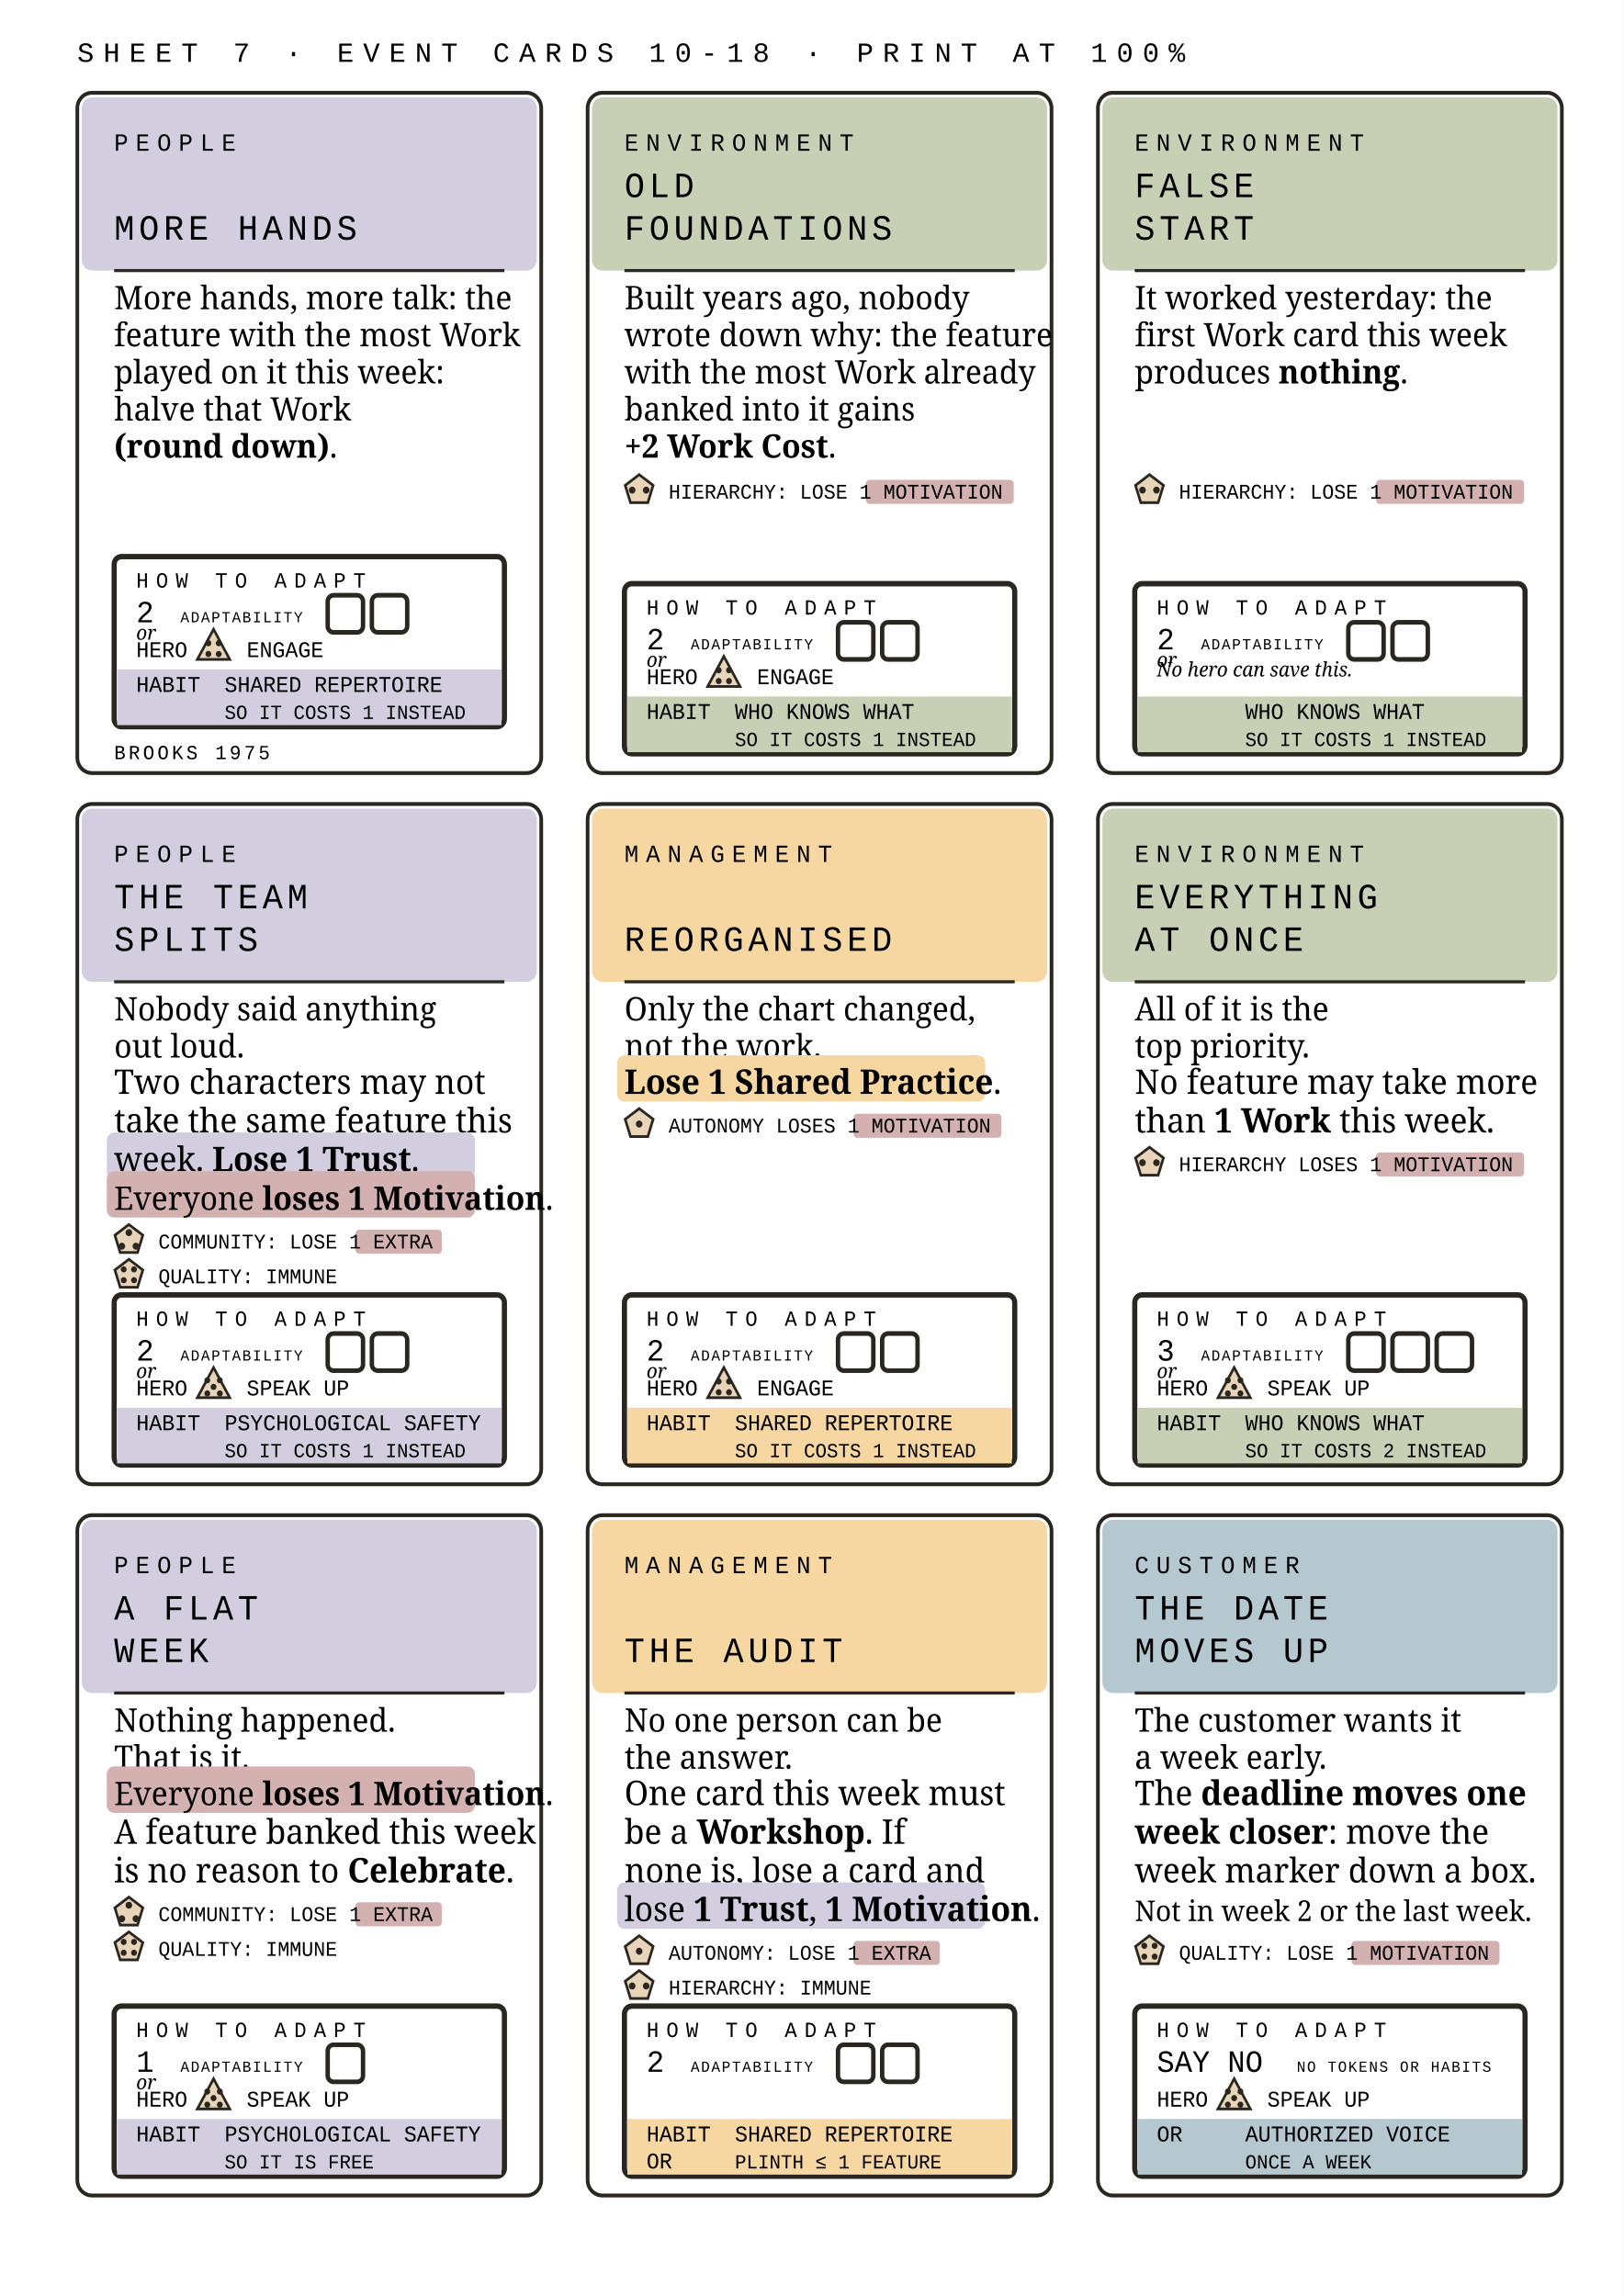
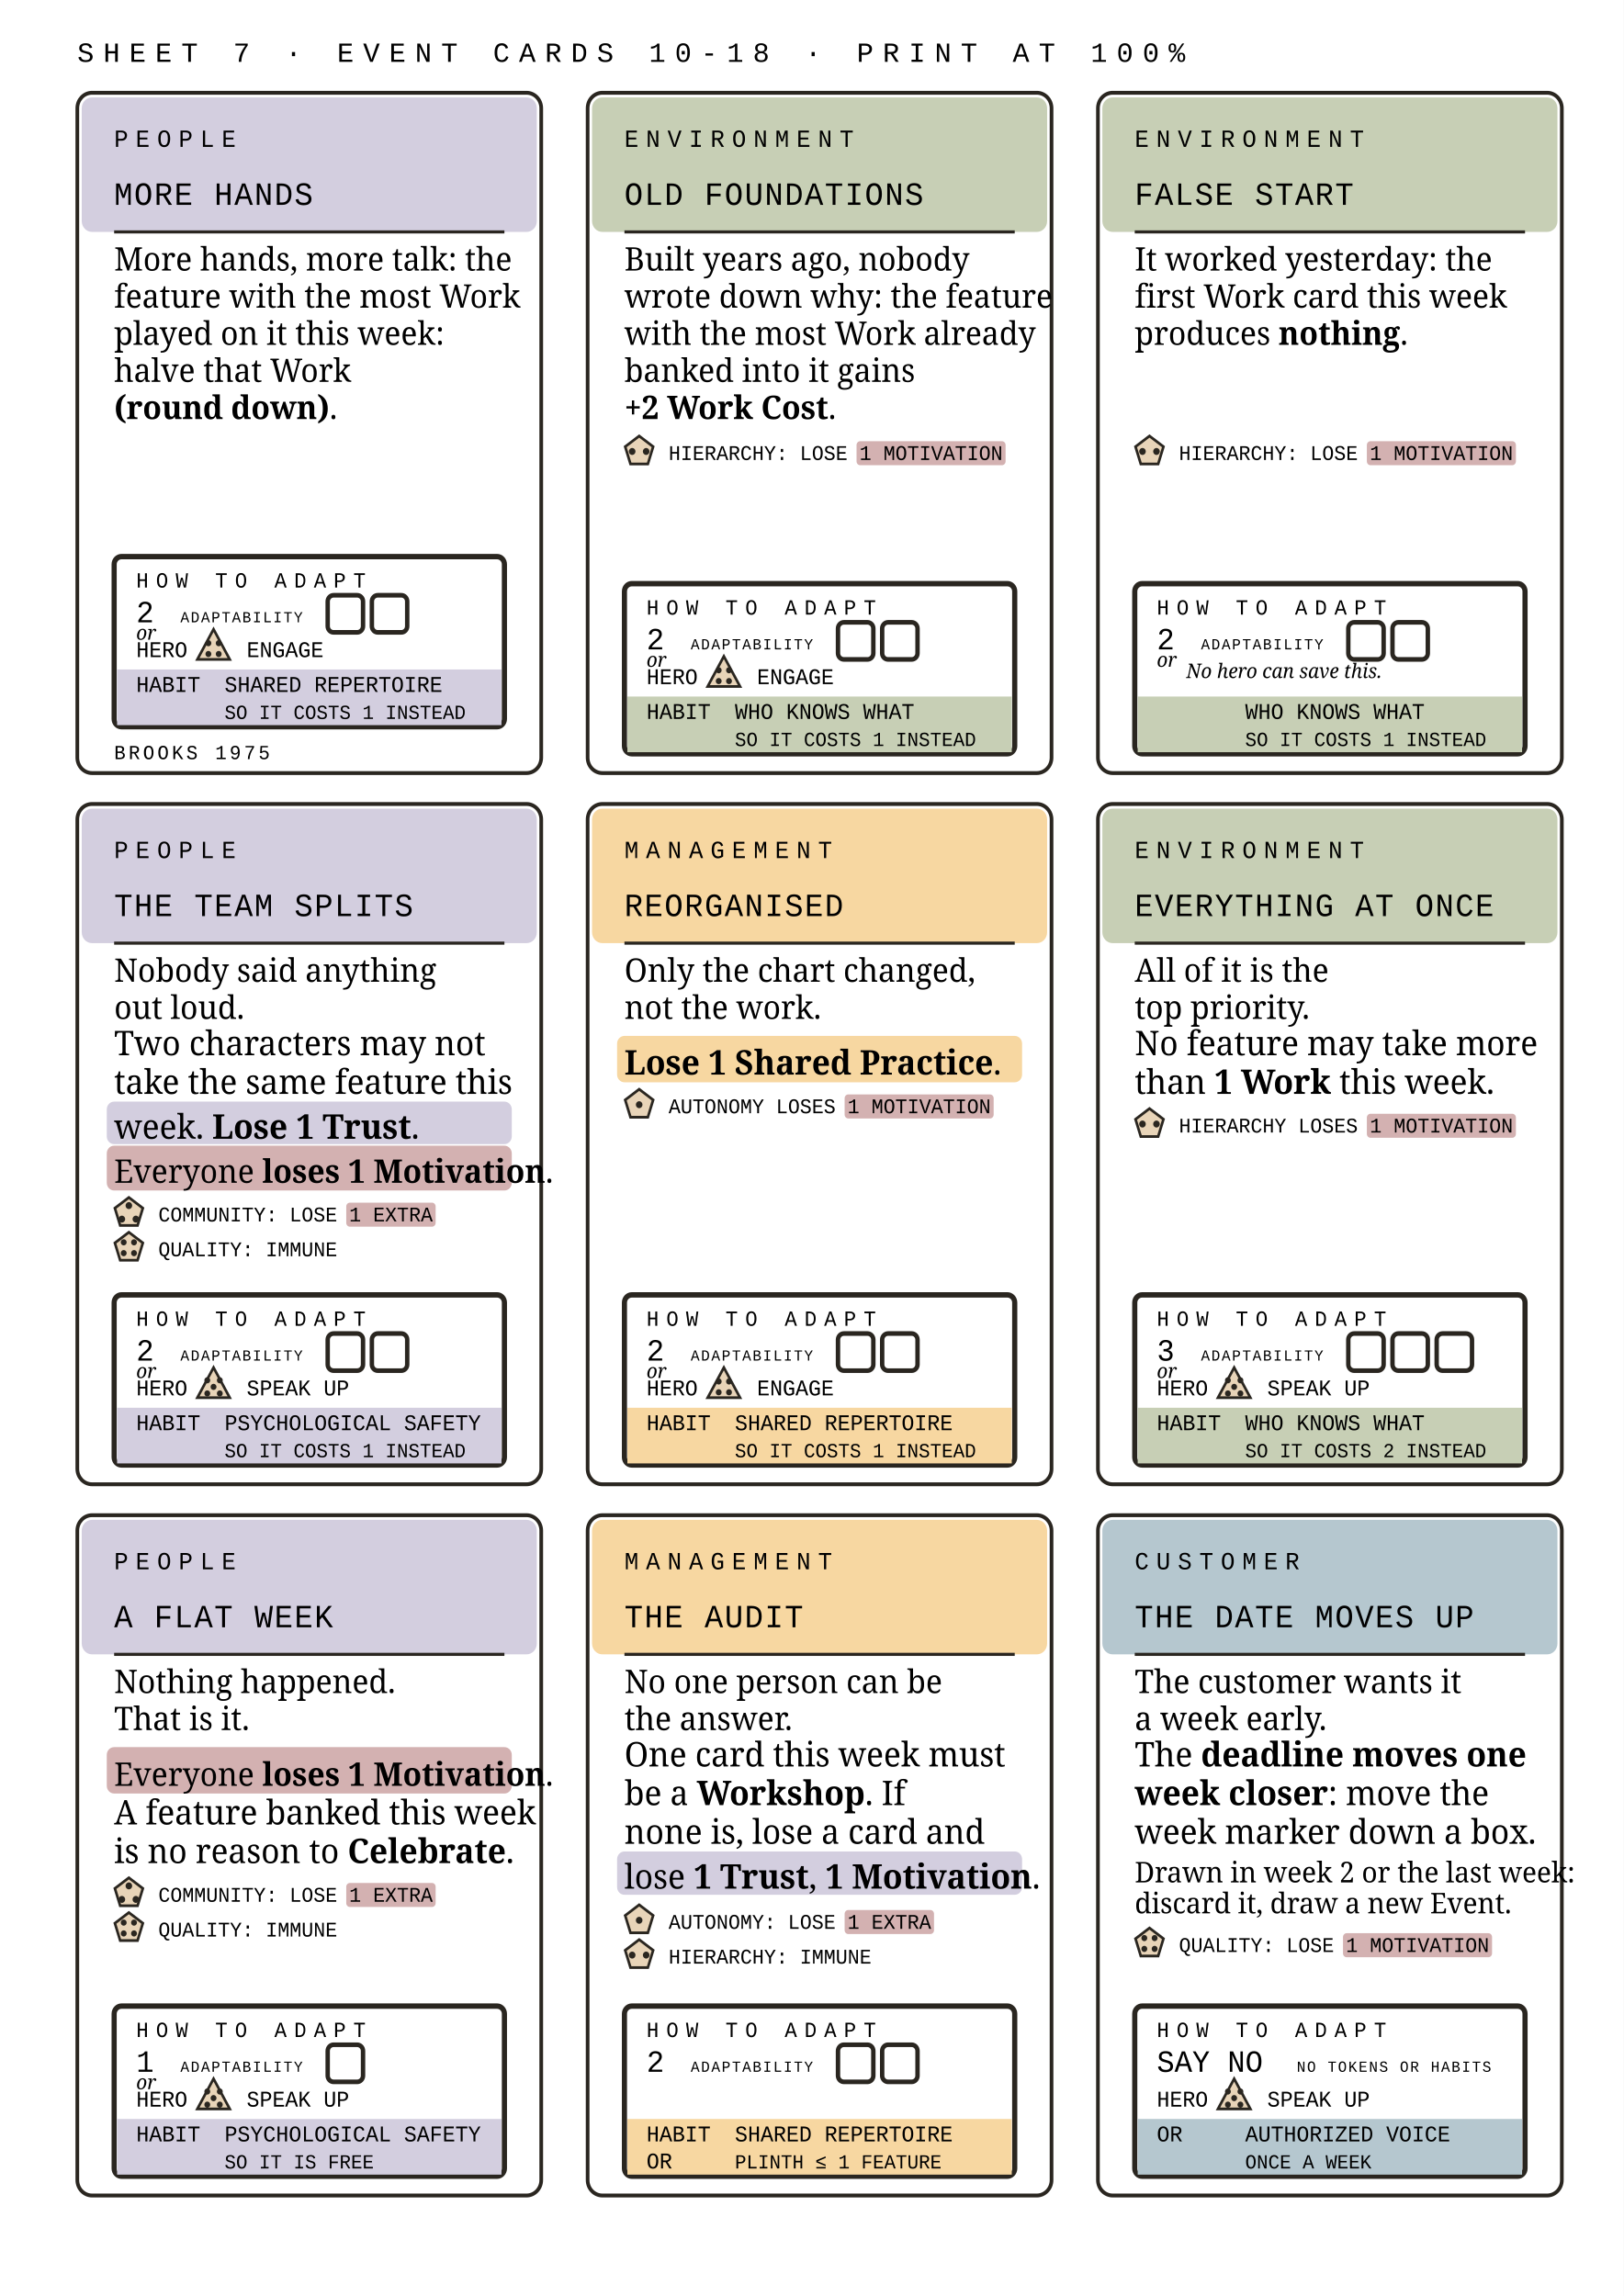
<svg xmlns="http://www.w3.org/2000/svg" width="210mm" height="297mm" viewBox="0 0 210 297">
  <style>
  .s { font-family:"EB Garamond",Garamond,Georgia,serif; fill:#000000; }
  .m { font-family:"IBM Plex Mono","Courier New",monospace; fill:#000000; }
  .c { fill:none; stroke:#2A2620; stroke-width:.5; }
  .h { stroke:#2A2620; stroke-width:.4; fill:none; }
  .w { fill:none; stroke:#2A2620; stroke-width:.7; }
  .q { fill:#000000; }
  .lb { font-family:"IBM Plex Mono","Courier New",monospace; font-size:2.9px; fill:#000000; }
  .vl { font-family:"IBM Plex Mono","Courier New",monospace; font-size:2.9px; fill:#000000; }
  .ic { fill:#E8D4B8; stroke:#2A2620; stroke-width:.35; }
  .pip { fill:#2A2620; stroke:none; }
  .trust { fill:#000000; }
  .capab { fill:#000000; }
  .shpra { fill:#000000; }
  .adapt { fill:#000000; }
  /* header tint = the Ledger row that answers this category */
  .cat-ppl  { fill:#D3CEDF; }
  .cat-env  { fill:#C7CFB5; }
  .cat-mgmt { fill:#F7D7A1; }
  .cat-cust { fill:#B5C7CF; }
</style>
  <defs>
    <g id="i-base">
      <rect x="-2.1" y="-2.1" width="4.2" height="4.2" rx=".3" class="ic" />
    </g>
    <g id="i-head">
      <polygon points="0,-2.5 2.2,1.4 -2.2,1.4" class="ic" />
    </g>
    <g id="i-item">
      <polygon points="0,-2.6 2.6,0 0,2.6 -2.6,0" class="ic" />
    </g>
    <g id="i-torso">
      <polygon points="0,-2 1.9,-.62 1.18,1.62 -1.18,1.62 -1.9,-.62" class="ic" />
    </g>
    <g id="q1">
      <circle cx="0" cy="0" r=".45" class="pip" />
    </g>
    <g id="q2">
      <circle cx="-.95" cy="0" r=".45" class="pip" />
      <circle cx=".95" cy="0" r=".45" class="pip" />
    </g>
    <g id="q3">
      <circle cx="0" cy="-.95" r=".45" class="pip" />
      <circle cx="-.95" cy=".8" r=".45" class="pip" />
      <circle cx=".95" cy=".8" r=".45" class="pip" />
    </g>
    <g id="q4">
      <circle cx="-.7" cy="-.7" r=".4" class="pip" />
      <circle cx=".7" cy="-.7" r=".4" class="pip" />
      <circle cx="-.7" cy=".7" r=".4" class="pip" />
      <circle cx=".7" cy=".7" r=".4" class="pip" />
    </g>
    <g id="q5">
      <circle cx="-.85" cy="-.85" r=".4" class="pip" />
      <circle cx=".85" cy="-.85" r=".4" class="pip" />
      <circle cx="0" cy="0" r=".4" class="pip" />
      <circle cx="-.85" cy=".85" r=".4" class="pip" />
      <circle cx=".85" cy=".85" r=".4" class="pip" />
    </g>
    <g id="reinforcements" transform="scale(.952381,1)">
-       <rect x=".6" y=".6" width="61.8" height="22.4" rx="1.4" class="cat-ppl" />
-       <rect width="63" height="88" rx="2" class="c" />
-       <text x="5" y="7.5" class="m q" font-size="3.2" letter-spacing="1">PEOPLE</text>
-       <text x="5" y="19" class="m" font-size="4.6" letter-spacing=".6">MORE HANDS</text>
-       <line x1="5" y1="23" x2="58" y2="23" class="h" stroke-width=".7" />
-       <text x="5" y="28" class="s" font-size="4.2">More hands, more talk: the</text>
-       <text x="5" y="32.8" class="s" font-size="4.2">feature with the most Work</text>
-       <text x="5" y="37.6" class="s" font-size="4.2">played on it this week:</text>
-       <text x="5" y="42.4" class="s" font-size="4.2">halve that Work</text>
-       <text x="5" y="47.2" class="s" font-size="4.2">
-         <tspan font-weight="bold">(round down)</tspan>.</text>
+       <rect x=".6" y=".6" width="61.8" height="17.4" rx="1.4" class="cat-ppl" />
+       <rect width="63" height="88" rx="2" class="c" />
+       <text x="5" y="7" class="m q" font-size="3.2" letter-spacing="1">PEOPLE</text>
+       <text x="5" y="14.5" class="m" font-size="4.2" letter-spacing=".2">MORE HANDS</text>
+       <line x1="5" y1="18" x2="58" y2="18" class="h" stroke-width=".7" />
+       <g transform="translate(0,-5)">
+         <text x="5" y="28" class="s" font-size="4.2">More hands, more talk: the</text>
+         <text x="5" y="32.8" class="s" font-size="4.2">feature with the most Work</text>
+         <text x="5" y="37.6" class="s" font-size="4.2">played on it this week:</text>
+         <text x="5" y="42.4" class="s" font-size="4.2">halve that Work</text>
+         <text x="5" y="47.2" class="s" font-size="4.2">
+           <tspan font-weight="bold">(round down)</tspan>.</text>
+       </g>
      <text x="5" y="86.2" class="m q" font-size="2.6" letter-spacing=".4">BROOKS 1975</text>
      <g transform="translate(0,6)">
        <rect x="5" y="54" width="53" height="22" rx="1" class="w" />
        <text x="8" y="58" class="m q" font-size="2.8" letter-spacing="1">HOW TO ADAPT</text>
        <text x="8" y="62.5" class="m" font-size="4">2</text>
        <text x="14" y="62.5" class="m q" font-size="2" letter-spacing=".2">ADAPTABILITY</text>
        <text x="8" y="64.75" class="s q" font-size="2.6" font-style="italic">or</text>
        <rect x="5.4" y="68.6" width="52.2" height="7.2" class="cat-ppl" />
        <text x="8" y="67" class="lb">HERO</text>
        <g transform="translate(18.5,65.9)">
          <use href="#i-head" />
          <use href="#q4" />
        </g>
        <text x="23" y="67" class="vl">ENGAGE</text>
        <text x="8" y="71.5" class="lb">HABIT</text>
        <text x="20" y="71.5" class="vl shpra">SHARED REPERTOIRE</text>
        <text x="20" y="75" class="m" font-size="2.6">SO IT COSTS 1 INSTEAD</text>
        <use href="#cost2" />
      </g>
    </g>
    <g id="legacy" transform="scale(.952381,1)">
-       <rect x=".6" y=".6" width="61.8" height="22.4" rx="1.4" class="cat-env" />
-       <rect width="63" height="88" rx="2" class="c" />
-       <text x="5" y="7.5" class="m q" font-size="3.2" letter-spacing="1">ENVIRONMENT</text>
-       <text x="5" y="13.5" class="m" font-size="4.6" letter-spacing=".6">OLD</text>
-       <text x="5" y="19" class="m" font-size="4.6" letter-spacing=".6">FOUNDATIONS</text>
-       <line x1="5" y1="23" x2="58" y2="23" class="h" stroke-width=".7" />
-       <text x="5" y="28" class="s" font-size="4.2">Built years ago, nobody</text>
-       <text x="5" y="32.8" class="s" font-size="4.2">wrote down why: the feature</text>
-       <text x="5" y="37.6" class="s" font-size="4.2">with the most Work already</text>
-       <text x="5" y="42.4" class="s" font-size="4.2">banked into it gains</text>
-       <text x="5" y="47.2" class="s" font-size="4.2">
-         <tspan font-weight="bold">+2 Work Cost</tspan>.</text>
-       <g transform="translate(0,9.5)">
-         <g transform="translate(7,41.9)">
-           <use href="#i-torso" />
-           <use href="#q2" />
-         </g>
-         <rect x="37.78" y="40.57" width="20.09" height="3.11" rx=".5" fill="#D3B1B1" />
-         <text x="11" y="43" class="m" font-size="2.7">HIERARCHY: LOSE 1 MOTIVATION</text>
+       <rect x=".6" y=".6" width="61.8" height="17.4" rx="1.4" class="cat-env" />
+       <rect width="63" height="88" rx="2" class="c" />
+       <text x="5" y="7" class="m q" font-size="3.2" letter-spacing="1">ENVIRONMENT</text>
+       <text x="5" y="14.5" class="m" font-size="4.2" letter-spacing=".2">OLD FOUNDATIONS</text>
+       <line x1="5" y1="18" x2="58" y2="18" class="h" stroke-width=".7" />
+       <g transform="translate(0,-5)">
+         <text x="5" y="28" class="s" font-size="4.2">Built years ago, nobody</text>
+         <text x="5" y="32.8" class="s" font-size="4.2">wrote down why: the feature</text>
+         <text x="5" y="37.6" class="s" font-size="4.2">with the most Work already</text>
+         <text x="5" y="42.4" class="s" font-size="4.2">banked into it gains</text>
+         <text x="5" y="47.2" class="s" font-size="4.2">
+           <tspan font-weight="bold">+2 Work Cost</tspan>.</text>
+         <g transform="translate(0,9.5)">
+           <g transform="translate(7,41.9)">
+             <use href="#i-torso" />
+             <use href="#q2" />
+           </g>
+           <rect x="36.52" y="40.57" width="20.24" height="3.11" rx=".5" fill="#D3B1B1" />
+           <text x="11" y="43" class="m" font-size="2.7">HIERARCHY: LOSE 1 MOTIVATION</text>
+         </g>
+       </g>
+       <g transform="translate(0,9.5)">
        <rect x="5" y="54" width="53" height="22" rx="1" class="w" />
        <text x="8" y="58" class="m q" font-size="2.8" letter-spacing="1">HOW TO ADAPT</text>
        <text x="8" y="62.5" class="m" font-size="4">2</text>
        <text x="14" y="62.5" class="m q" font-size="2" letter-spacing=".2">ADAPTABILITY</text>
        <text x="8" y="64.75" class="s q" font-size="2.6" font-style="italic">or</text>
        <rect x="5.4" y="68.6" width="52.2" height="7.2" class="cat-env" />
        <text x="8" y="67" class="lb">HERO</text>
        <g transform="translate(18.5,65.9)">
          <use href="#i-head" />
          <use href="#q4" />
        </g>
        <text x="23" y="67" class="vl">ENGAGE</text>
        <text x="8" y="71.5" class="lb">HABIT</text>
        <text x="20" y="71.5" class="vl capab">WHO KNOWS WHAT</text>
        <text x="20" y="75" class="m" font-size="2.6">SO IT COSTS 1 INSTEAD</text>
        <use href="#cost2" />
      </g>
    </g>
    <g id="build" transform="scale(.952381,1)">
-       <rect x=".6" y=".6" width="61.8" height="22.4" rx="1.4" class="cat-env" />
-       <rect width="63" height="88" rx="2" class="c" />
-       <text x="5" y="7.5" class="m q" font-size="3.2" letter-spacing="1">ENVIRONMENT</text>
-       <text x="5" y="13.5" class="m" font-size="4.6" letter-spacing=".6">FALSE</text>
-       <text x="5" y="19" class="m" font-size="4.6" letter-spacing=".6">START</text>
-       <line x1="5" y1="23" x2="58" y2="23" class="h" stroke-width=".7" />
-       <text x="5" y="28" class="s" font-size="4.2">It worked yesterday: the</text>
-       <text x="5" y="32.8" class="s" font-size="4.2">first Work card this week</text>
-       <text x="5" y="37.6" class="s" font-size="4.2">produces <tspan font-weight="bold">nothing</tspan>.</text>
-       <g transform="translate(0,9.5)">
-         <g transform="translate(7,41.9)">
-           <use href="#i-torso" />
-           <use href="#q2" />
-         </g>
-         <rect x="37.78" y="40.57" width="20.09" height="3.11" rx=".5" fill="#D3B1B1" />
-         <text x="11" y="43" class="m" font-size="2.7">HIERARCHY: LOSE 1 MOTIVATION</text>
+       <rect x=".6" y=".6" width="61.8" height="17.4" rx="1.4" class="cat-env" />
+       <rect width="63" height="88" rx="2" class="c" />
+       <text x="5" y="7" class="m q" font-size="3.2" letter-spacing="1">ENVIRONMENT</text>
+       <text x="5" y="14.5" class="m" font-size="4.2" letter-spacing=".2">FALSE START</text>
+       <line x1="5" y1="18" x2="58" y2="18" class="h" stroke-width=".7" />
+       <g transform="translate(0,-5)">
+         <text x="5" y="28" class="s" font-size="4.2">It worked yesterday: the</text>
+         <text x="5" y="32.8" class="s" font-size="4.2">first Work card this week</text>
+         <text x="5" y="37.6" class="s" font-size="4.2">produces <tspan font-weight="bold">nothing</tspan>.</text>
+         <g transform="translate(0,9.5)">
+           <g transform="translate(7,41.9)">
+             <use href="#i-torso" />
+             <use href="#q2" />
+           </g>
+           <rect x="36.52" y="40.57" width="20.24" height="3.11" rx=".5" fill="#D3B1B1" />
+           <text x="11" y="43" class="m" font-size="2.7">HIERARCHY: LOSE 1 MOTIVATION</text>
+         </g>
+       </g>
+       <g transform="translate(0,9.5)">
        <rect x="5" y="54" width="53" height="22" rx="1" class="w" />
        <text x="8" y="58" class="m q" font-size="2.8" letter-spacing="1">HOW TO ADAPT</text>
        <text x="8" y="62.5" class="m" font-size="4">2</text>
        <text x="14" y="62.5" class="m q" font-size="2" letter-spacing=".2">ADAPTABILITY</text>
        <text x="8" y="64.75" class="s q" font-size="2.6" font-style="italic">or</text>
        <rect x="5.4" y="68.6" width="52.2" height="7.2" class="cat-env" />
-         <text x="8" y="66" class="s q" font-size="2.6" font-style="italic">No hero can save this.</text>
+         <text x="12" y="66.2" class="s q" font-size="2.6" font-style="italic">No hero can save this.</text>
        <text x="20" y="71.5" class="vl capab">WHO KNOWS WHAT</text>
        <text x="20" y="75" class="m" font-size="2.6">SO IT COSTS 1 INSTEAD</text>
        <use href="#cost2" />
      </g>
    </g>
    <g id="split" transform="scale(.952381,1)">
-       <rect x=".6" y=".6" width="61.8" height="22.4" rx="1.4" class="cat-ppl" />
-       <rect width="63" height="88" rx="2" class="c" />
-       <text x="5" y="7.5" class="m q" font-size="3.2" letter-spacing="1">PEOPLE</text>
-       <text x="5" y="13.5" class="m" font-size="4.6" letter-spacing=".6">THE TEAM</text>
-       <text x="5" y="19" class="m" font-size="4.6" letter-spacing=".6">SPLITS</text>
-       <line x1="5" y1="23" x2="58" y2="23" class="h" stroke-width=".7" />
-       <text x="5" y="28" class="s" font-size="4.2">Nobody said anything</text>
-       <text x="5" y="32.8" class="s" font-size="4.2">out loud.</text>
-       <g transform="translate(0,9.5)">
-         <text x="5" y="28" class="s" font-size="4.4">Two characters may not</text>
-         <text x="5" y="33" class="s" font-size="4.4">take the same feature this</text>
-         <rect x="4" y="33" width="50" height="6" rx="1" fill="#D3CEDF" />
-         <text x="5" y="38" class="s" font-size="4.4">week. <tspan font-weight="bold" class="trust">Lose 1 Trust</tspan>.</text>
-         <rect x="4" y="38" width="50" height="6" rx="1" fill="#D3B1B1" />
-         <text x="5" y="43" class="s" font-size="4.2">Everyone <tspan font-weight="bold">loses 1 Motivation</tspan>.</text>
-         <g transform="translate(7,46.9)">
-           <use href="#i-torso" />
-           <use href="#q3" />
-         </g>
-         <rect x="37.78" y="45.57" width="11.72" height="3.11" rx=".5" fill="#D3B1B1" />
-         <text x="11" y="48" class="m" font-size="2.7">COMMUNITY: LOSE 1 EXTRA</text>
-         <g transform="translate(7,51.4)">
-           <use href="#i-torso" />
-           <use href="#q4" />
-         </g>
-         <text x="11" y="52.5" class="m q" font-size="2.7">QUALITY: IMMUNE</text>
+       <rect x=".6" y=".6" width="61.8" height="17.4" rx="1.4" class="cat-ppl" />
+       <rect width="63" height="88" rx="2" class="c" />
+       <text x="5" y="7" class="m q" font-size="3.2" letter-spacing="1">PEOPLE</text>
+       <text x="5" y="14.5" class="m" font-size="4.2" letter-spacing=".2">THE TEAM SPLITS</text>
+       <line x1="5" y1="18" x2="58" y2="18" class="h" stroke-width=".7" />
+       <g transform="translate(0,-5)">
+         <text x="5" y="28" class="s" font-size="4.2">Nobody said anything</text>
+         <text x="5" y="32.8" class="s" font-size="4.2">out loud.</text>
+         <g transform="translate(0,9.5)">
+           <text x="5" y="28" class="s" font-size="4.4">Two characters may not</text>
+           <text x="5" y="33" class="s" font-size="4.4">take the same feature this</text>
+           <rect x="4" y="34" width="55" height="5.5" rx="1" fill="#D3CEDF" />
+           <text x="5" y="38.8" class="s" font-size="4.4">week. <tspan font-weight="bold" class="trust">Lose 1 Trust</tspan>.</text>
+           <rect x="4" y="39.7" width="55" height="5.8" rx="1" fill="#D3B1B1" />
+           <text x="5" y="44.5" class="s" font-size="4.2">Everyone <tspan font-weight="bold">loses 1 Motivation</tspan>.</text>
+           <g transform="translate(7,48.4)">
+             <use href="#i-torso" />
+             <use href="#q3" />
+           </g>
+           <rect x="36.52" y="47.07" width="12.14" height="3.11" rx=".5" fill="#D3B1B1" />
+           <text x="11" y="49.5" class="m" font-size="2.7">COMMUNITY: LOSE 1 EXTRA</text>
+           <g transform="translate(7,52.9)">
+             <use href="#i-torso" />
+             <use href="#q4" />
+           </g>
+           <text x="11" y="54" class="m q" font-size="2.7">QUALITY: IMMUNE</text>
+         </g>
+       </g>
+       <g transform="translate(0,9.5)">
        <rect x="5" y="54" width="53" height="22" rx="1" class="w" />
        <text x="8" y="58" class="m q" font-size="2.8" letter-spacing="1">HOW TO ADAPT</text>
        <text x="8" y="62.5" class="m" font-size="4">2</text>
        <text x="14" y="62.5" class="m q" font-size="2" letter-spacing=".2">ADAPTABILITY</text>
        <text x="8" y="64.75" class="s q" font-size="2.6" font-style="italic">or</text>
        <rect x="5.4" y="68.6" width="52.2" height="7.2" class="cat-ppl" />
        <text x="8" y="67" class="lb">HERO</text>
        <g transform="translate(18.5,65.9)">
          <use href="#i-head" />
          <use href="#q5" />
        </g>
        <text x="23" y="67" class="vl">SPEAK UP</text>
        <text x="8" y="71.5" class="lb">HABIT</text>
        <text x="20" y="71.5" class="vl trust">PSYCHOLOGICAL SAFETY</text>
        <text x="20" y="75" class="m" font-size="2.6">SO IT COSTS 1 INSTEAD</text>
        <use href="#cost2" />
      </g>
    </g>
    <g id="reorg" transform="scale(.952381,1)">
-       <rect x=".6" y=".6" width="61.8" height="22.4" rx="1.4" class="cat-mgmt" />
-       <rect width="63" height="88" rx="2" class="c" />
-       <text x="5" y="7.5" class="m q" font-size="3.2" letter-spacing="1">MANAGEMENT</text>
-       <text x="5" y="19" class="m" font-size="4.6" letter-spacing=".6">REORGANISED</text>
-       <line x1="5" y1="23" x2="58" y2="23" class="h" stroke-width=".7" />
-       <text x="5" y="28" class="s" font-size="4.2">Only the chart changed,</text>
-       <text x="5" y="32.8" class="s" font-size="4.2">not the work.</text>
-       <g transform="translate(0,9.5)">
-         <rect x="4" y="23" width="50" height="6" rx="1" fill="#F7D7A1" />
-         <text x="5" y="28" class="s" font-size="4.4">
-           <tspan font-weight="bold" class="shpra">Lose 1 Shared Practice</tspan>.</text>
-         <g transform="translate(7,31.9)">
-           <use href="#i-torso" />
-           <use href="#q1" />
-         </g>
-         <rect x="36.11" y="30.57" width="20.09" height="3.11" rx=".5" fill="#D3B1B1" />
-         <text x="11" y="33" class="m" font-size="2.7">AUTONOMY LOSES 1 MOTIVATION</text>
+       <rect x=".6" y=".6" width="61.8" height="17.4" rx="1.4" class="cat-mgmt" />
+       <rect width="63" height="88" rx="2" class="c" />
+       <text x="5" y="7" class="m q" font-size="3.2" letter-spacing="1">MANAGEMENT</text>
+       <text x="5" y="14.5" class="m" font-size="4.2" letter-spacing=".2">REORGANISED</text>
+       <line x1="5" y1="18" x2="58" y2="18" class="h" stroke-width=".7" />
+       <g transform="translate(0,-5)">
+         <text x="5" y="28" class="s" font-size="4.2">Only the chart changed,</text>
+         <text x="5" y="32.8" class="s" font-size="4.2">not the work.</text>
+         <g transform="translate(0,12)">
+           <rect x="4" y="23" width="55" height="6" rx="1" fill="#F7D7A1" />
+           <text x="5" y="28" class="s" font-size="4.4">
+             <tspan font-weight="bold" class="shpra">Lose 1 Shared Practice</tspan>.</text>
+           <g transform="translate(7,31.9)">
+             <use href="#i-torso" />
+             <use href="#q1" />
+           </g>
+           <rect x="34.9" y="30.57" width="20.24" height="3.11" rx=".5" fill="#D3B1B1" />
+           <text x="11" y="33" class="m" font-size="2.7">AUTONOMY LOSES 1 MOTIVATION</text>
+         </g>
+       </g>
+       <g transform="translate(0,9.5)">
        <rect x="5" y="54" width="53" height="22" rx="1" class="w" />
        <text x="8" y="58" class="m q" font-size="2.8" letter-spacing="1">HOW TO ADAPT</text>
        <text x="8" y="62.5" class="m" font-size="4">2</text>
        <text x="14" y="62.5" class="m q" font-size="2" letter-spacing=".2">ADAPTABILITY</text>
        <text x="8" y="64.75" class="s q" font-size="2.6" font-style="italic">or</text>
        <rect x="5.4" y="68.6" width="52.2" height="7.2" class="cat-mgmt" />
        <text x="8" y="67" class="lb">HERO</text>
        <g transform="translate(18.5,65.9)">
          <use href="#i-head" />
          <use href="#q4" />
        </g>
        <text x="23" y="67" class="vl">ENGAGE</text>
        <text x="8" y="71.5" class="lb">HABIT</text>
        <text x="20" y="71.5" class="vl shpra">SHARED REPERTOIRE</text>
        <text x="20" y="75" class="m" font-size="2.6">SO IT COSTS 1 INSTEAD</text>
        <use href="#cost2" />
      </g>
    </g>
    <g id="crunch" transform="scale(.952381,1)">
-       <rect x=".6" y=".6" width="61.8" height="22.4" rx="1.4" class="cat-env" />
-       <rect width="63" height="88" rx="2" class="c" />
-       <text x="5" y="7.5" class="m q" font-size="3.2" letter-spacing="1">ENVIRONMENT</text>
-       <text x="5" y="13.5" class="m" font-size="4.6" letter-spacing=".6">EVERYTHING</text>
-       <text x="5" y="19" class="m" font-size="4.6" letter-spacing=".6">AT ONCE</text>
-       <line x1="5" y1="23" x2="58" y2="23" class="h" stroke-width=".7" />
-       <text x="5" y="28" class="s" font-size="4.2">All of it is the</text>
-       <text x="5" y="32.8" class="s" font-size="4.2">top priority.</text>
-       <g transform="translate(0,9.5)">
-         <text x="5" y="28" class="s" font-size="4.4">No feature may take more</text>
-         <text x="5" y="33" class="s" font-size="4.4">than <tspan font-weight="bold">1 Work</tspan> this week.</text>
-         <g transform="translate(7,36.9)">
-           <use href="#i-torso" />
-           <use href="#q2" />
-         </g>
-         <rect x="37.78" y="35.57" width="20.09" height="3.11" rx=".5" fill="#D3B1B1" />
-         <text x="11" y="38" class="m" font-size="2.7">HIERARCHY LOSES 1 MOTIVATION</text>
+       <rect x=".6" y=".6" width="61.8" height="17.4" rx="1.4" class="cat-env" />
+       <rect width="63" height="88" rx="2" class="c" />
+       <text x="5" y="7" class="m q" font-size="3.2" letter-spacing="1">ENVIRONMENT</text>
+       <text x="5" y="14.5" class="m" font-size="4.2" letter-spacing=".2">EVERYTHING AT ONCE</text>
+       <line x1="5" y1="18" x2="58" y2="18" class="h" stroke-width=".7" />
+       <g transform="translate(0,-5)">
+         <text x="5" y="28" class="s" font-size="4.2">All of it is the</text>
+         <text x="5" y="32.8" class="s" font-size="4.2">top priority.</text>
+         <g transform="translate(0,9.5)">
+           <text x="5" y="28" class="s" font-size="4.4">No feature may take more</text>
+           <text x="5" y="33" class="s" font-size="4.4">than <tspan font-weight="bold">1 Work</tspan> this week.</text>
+           <g transform="translate(7,36.9)">
+             <use href="#i-torso" />
+             <use href="#q2" />
+           </g>
+           <rect x="36.52" y="35.57" width="20.24" height="3.11" rx=".5" fill="#D3B1B1" />
+           <text x="11" y="38" class="m" font-size="2.7">HIERARCHY LOSES 1 MOTIVATION</text>
+         </g>
+       </g>
+       <g transform="translate(0,9.5)">
        <rect x="5" y="54" width="53" height="22" rx="1" class="w" />
        <text x="8" y="58" class="m q" font-size="2.8" letter-spacing="1">HOW TO ADAPT</text>
        <text x="8" y="62.5" class="m" font-size="4">3</text>
        <text x="14" y="62.5" class="m q" font-size="2" letter-spacing=".2">ADAPTABILITY</text>
        <text x="8" y="64.75" class="s q" font-size="2.6" font-style="italic">or</text>
        <rect x="5.4" y="68.6" width="52.2" height="7.2" class="cat-env" />
        <text x="8" y="67" class="lb">HERO</text>
        <g transform="translate(18.5,65.9)">
          <use href="#i-head" />
          <use href="#q5" />
        </g>
        <text x="23" y="67" class="vl">SPEAK UP</text>
        <text x="8" y="71.5" class="lb">HABIT</text>
        <text x="20" y="71.5" class="vl capab">WHO KNOWS WHAT</text>
        <text x="20" y="75" class="m" font-size="2.6">SO IT COSTS 2 INSTEAD</text>
        <use href="#cost3" />
      </g>
    </g>
    <g id="morale" transform="scale(.952381,1)">
-       <rect x=".6" y=".6" width="61.8" height="22.4" rx="1.4" class="cat-ppl" />
-       <rect width="63" height="88" rx="2" class="c" />
-       <text x="5" y="7.5" class="m q" font-size="3.2" letter-spacing="1">PEOPLE</text>
-       <text x="5" y="13.5" class="m" font-size="4.6" letter-spacing=".6">A FLAT</text>
-       <text x="5" y="19" class="m" font-size="4.6" letter-spacing=".6">WEEK</text>
-       <line x1="5" y1="23" x2="58" y2="23" class="h" stroke-width=".7" />
-       <text x="5" y="28" class="s" font-size="4.2">Nothing happened.</text>
-       <text x="5" y="32.8" class="s" font-size="4.2">That is it.</text>
-       <g transform="translate(0,9.5)">
-         <rect x="4" y="23" width="50" height="6" rx="1" fill="#D3B1B1" />
-         <text x="5" y="28" class="s" font-size="4.2">Everyone <tspan font-weight="bold">loses 1 Motivation</tspan>.</text>
-         <text x="5" y="33" class="s" font-size="4.4">A feature banked this week</text>
-         <text x="5" y="38" class="s" font-size="4.4">is no reason to <tspan font-weight="bold">Celebrate</tspan>.</text>
-         <g transform="translate(7,41.9)">
-           <use href="#i-torso" />
-           <use href="#q3" />
-         </g>
-         <rect x="37.78" y="40.57" width="11.72" height="3.11" rx=".5" fill="#D3B1B1" />
-         <text x="11" y="43" class="m" font-size="2.7">COMMUNITY: LOSE 1 EXTRA</text>
-         <g transform="translate(7,46.4)">
-           <use href="#i-torso" />
-           <use href="#q4" />
-         </g>
-         <text x="11" y="47.5" class="m q" font-size="2.7">QUALITY: IMMUNE</text>
+       <rect x=".6" y=".6" width="61.8" height="17.4" rx="1.4" class="cat-ppl" />
+       <rect width="63" height="88" rx="2" class="c" />
+       <text x="5" y="7" class="m q" font-size="3.2" letter-spacing="1">PEOPLE</text>
+       <text x="5" y="14.5" class="m" font-size="4.2" letter-spacing=".2">A FLAT WEEK</text>
+       <line x1="5" y1="18" x2="58" y2="18" class="h" stroke-width=".7" />
+       <g transform="translate(0,-5)">
+         <text x="5" y="28" class="s" font-size="4.2">Nothing happened.</text>
+         <text x="5" y="32.8" class="s" font-size="4.2">That is it.</text>
+         <g transform="translate(0,12)">
+           <rect x="4" y="23" width="55" height="6" rx="1" fill="#D3B1B1" />
+           <text x="5" y="28" class="s" font-size="4.2">Everyone <tspan font-weight="bold">loses 1 Motivation</tspan>.</text>
+           <text x="5" y="33" class="s" font-size="4.4">A feature banked this week</text>
+           <text x="5" y="38" class="s" font-size="4.4">is no reason to <tspan font-weight="bold">Celebrate</tspan>.</text>
+           <g transform="translate(7,41.9)">
+             <use href="#i-torso" />
+             <use href="#q3" />
+           </g>
+           <rect x="36.52" y="40.57" width="12.14" height="3.11" rx=".5" fill="#D3B1B1" />
+           <text x="11" y="43" class="m" font-size="2.7">COMMUNITY: LOSE 1 EXTRA</text>
+           <g transform="translate(7,46.4)">
+             <use href="#i-torso" />
+             <use href="#q4" />
+           </g>
+           <text x="11" y="47.5" class="m q" font-size="2.7">QUALITY: IMMUNE</text>
+         </g>
+       </g>
+       <g transform="translate(0,9.5)">
        <rect x="5" y="54" width="53" height="22" rx="1" class="w" />
        <text x="8" y="58" class="m q" font-size="2.8" letter-spacing="1">HOW TO ADAPT</text>
        <text x="8" y="62.5" class="m" font-size="4">1</text>
        <text x="14" y="62.5" class="m q" font-size="2" letter-spacing=".2">ADAPTABILITY</text>
        <text x="8" y="64.75" class="s q" font-size="2.6" font-style="italic">or</text>
        <rect x="5.4" y="68.6" width="52.2" height="7.2" class="cat-ppl" />
        <text x="8" y="67" class="lb">HERO</text>
        <g transform="translate(18.5,65.9)">
          <use href="#i-head" />
          <use href="#q5" />
        </g>
        <text x="23" y="67" class="vl">SPEAK UP</text>
        <text x="8" y="71.5" class="lb">HABIT</text>
        <text x="20" y="71.5" class="vl trust">PSYCHOLOGICAL SAFETY</text>
        <text x="20" y="75" class="m" font-size="2.6">SO IT IS FREE</text>
        <use href="#cost1" />
      </g>
    </g>
    <g id="audit" transform="scale(.952381,1)">
-       <rect x=".6" y=".6" width="61.8" height="22.4" rx="1.4" class="cat-mgmt" />
+       <rect x=".6" y=".6" width="61.8" height="17.4" rx="1.4" class="cat-mgmt" />
      <rect width="63" height="88" rx="2" class="c" stroke-width=".9" />
-       <text x="5" y="7.5" class="m q" font-size="3.2" letter-spacing="1">MANAGEMENT</text>
-       <text x="5" y="19" class="m" font-size="4.6" letter-spacing=".6">THE AUDIT</text>
-       <line x1="5" y1="23" x2="58" y2="23" class="h" stroke-width=".7" />
-       <text x="5" y="28" class="s" font-size="4.2">No one person can be</text>
-       <text x="5" y="32.8" class="s" font-size="4.2">the answer.</text>
-       <g transform="translate(0,9.5)">
-         <text x="5" y="28" class="s" font-size="4.4">One card this week must</text>
-         <text x="5" y="33" class="s" font-size="4.4">be a <tspan font-weight="bold">Workshop</tspan>. If</text>
-         <text x="5" y="38" class="s" font-size="4.4">none is, lose a card and</text>
-         <rect x="4" y="38" width="50" height="6" rx="1" fill="#D3CEDF" />
-         <text x="5" y="43" class="s" font-size="4.4">lose <tspan font-weight="bold" class="trust">1 Trust</tspan>, <tspan font-weight="bold">1 Motivation</tspan>.</text>
-         <g transform="translate(7,46.9)">
-           <use href="#i-torso" />
-           <use href="#q1" />
-         </g>
-         <rect x="36.11" y="45.57" width="11.72" height="3.11" rx=".5" fill="#D3B1B1" />
-         <text x="11" y="48" class="m" font-size="2.7">AUTONOMY: LOSE 1 EXTRA</text>
-         <g transform="translate(7,51.4)">
-           <use href="#i-torso" />
-           <use href="#q2" />
-         </g>
-         <text x="11" y="52.5" class="m q" font-size="2.7">HIERARCHY: IMMUNE</text>
+       <text x="5" y="7" class="m q" font-size="3.2" letter-spacing="1">MANAGEMENT</text>
+       <text x="5" y="14.5" class="m" font-size="4.2" letter-spacing=".2">THE AUDIT</text>
+       <line x1="5" y1="18" x2="58" y2="18" class="h" stroke-width=".7" />
+       <g transform="translate(0,-5)">
+         <text x="5" y="28" class="s" font-size="4.2">No one person can be</text>
+         <text x="5" y="32.8" class="s" font-size="4.2">the answer.</text>
+         <g transform="translate(0,9.5)">
+           <text x="5" y="28" class="s" font-size="4.4">One card this week must</text>
+           <text x="5" y="33" class="s" font-size="4.4">be a <tspan font-weight="bold">Workshop</tspan>. If</text>
+           <text x="5" y="38" class="s" font-size="4.4">none is, lose a card and</text>
+           <rect x="4" y="39" width="55" height="5.6" rx="1" fill="#D3CEDF" />
+           <text x="5" y="43.8" class="s" font-size="4.4">lose <tspan font-weight="bold" class="trust">1 Trust</tspan>, <tspan font-weight="bold">1 Motivation</tspan>.</text>
+           <g transform="translate(7,47.9)">
+             <use href="#i-torso" />
+             <use href="#q1" />
+           </g>
+           <rect x="34.9" y="46.57" width="12.14" height="3.11" rx=".5" fill="#D3B1B1" />
+           <text x="11" y="49" class="m" font-size="2.7">AUTONOMY: LOSE 1 EXTRA</text>
+           <g transform="translate(7,52.4)">
+             <use href="#i-torso" />
+             <use href="#q2" />
+           </g>
+           <text x="11" y="53.5" class="m q" font-size="2.7">HIERARCHY: IMMUNE</text>
+         </g>
+       </g>
+       <g transform="translate(0,9.5)">
        <rect x="5" y="54" width="53" height="22" rx="1" class="w" />
        <text x="8" y="58" class="m q" font-size="2.8" letter-spacing="1">HOW TO ADAPT</text>
        <text x="8" y="62.5" class="m" font-size="4">2</text>
        <text x="14" y="62.5" class="m q" font-size="2" letter-spacing=".2">ADAPTABILITY</text>
        <rect x="5.4" y="68.6" width="52.2" height="7.2" class="cat-mgmt" />
        <text x="8" y="71.5" class="lb">HABIT</text>
        <text x="20" y="71.5" class="vl shpra">SHARED REPERTOIRE</text>
        <text x="8" y="75" class="lb">OR</text>
        <text x="20" y="75" class="m" font-size="2.6">PLINTH ≤ 1 FEATURE</text>
        <use href="#cost2" />
      </g>
    </g>
    <g id="deadline" transform="scale(.952381,1)">
-       <rect x=".6" y=".6" width="61.8" height="22.4" rx="1.4" class="cat-cust" />
+       <rect x=".6" y=".6" width="61.8" height="17.4" rx="1.4" class="cat-cust" />
      <rect width="63" height="88" rx="2" class="c" stroke-width=".9" />
-       <text x="5" y="7.5" class="m q" font-size="3.2" letter-spacing="1">CUSTOMER</text>
-       <text x="5" y="13.5" class="m" font-size="4.6" letter-spacing=".6">THE DATE</text>
-       <text x="5" y="19" class="m" font-size="4.6" letter-spacing=".6">MOVES UP</text>
-       <line x1="5" y1="23" x2="58" y2="23" class="h" stroke-width=".7" />
-       <text x="5" y="28" class="s" font-size="4.2">The customer wants it</text>
-       <text x="5" y="32.8" class="s" font-size="4.2">a week early.</text>
-       <g transform="translate(0,9.5)">
-         <text x="5" y="28" class="s" font-size="4.4">The <tspan font-weight="bold">deadline moves one</tspan>
-         </text>
-         <text x="5" y="33" class="s" font-size="4.4">
-           <tspan font-weight="bold">week closer</tspan>: move the</text>
-         <text x="5" y="38" class="s" font-size="4.4">week marker down a box.</text>
-         <text x="5" y="43" class="s" font-size="3.7">Not in week 2 or the last week.</text>
-         <g transform="translate(7,46.9)">
-           <use href="#i-torso" />
-           <use href="#q4" />
-         </g>
-         <rect x="34.44" y="45.57" width="20.09" height="3.11" rx=".5" fill="#D3B1B1" />
-         <text x="11" y="48" class="m" font-size="2.7">QUALITY: LOSE 1 MOTIVATION</text>
+       <text x="5" y="7" class="m q" font-size="3.2" letter-spacing="1">CUSTOMER</text>
+       <text x="5" y="14.5" class="m" font-size="4.2" letter-spacing=".2">THE DATE MOVES UP</text>
+       <line x1="5" y1="18" x2="58" y2="18" class="h" stroke-width=".7" />
+       <g transform="translate(0,-5)">
+         <text x="5" y="28" class="s" font-size="4.2">The customer wants it</text>
+         <text x="5" y="32.8" class="s" font-size="4.2">a week early.</text>
+         <g transform="translate(0,9.5)">
+           <text x="5" y="28" class="s" font-size="4.4">The <tspan font-weight="bold">deadline moves one</tspan>
+           </text>
+           <text x="5" y="33" class="s" font-size="4.4">
+             <tspan font-weight="bold">week closer</tspan>: move the</text>
+           <text x="5" y="38" class="s" font-size="4.4">week marker down a box.</text>
+           <text x="5" y="43" class="s" font-size="3.7">Drawn in week 2 or the last week:</text>
+           <text x="5" y="47" class="s" font-size="3.7">discard it, draw a new Event.</text>
+           <g transform="translate(7,50.9)">
+             <use href="#i-torso" />
+             <use href="#q4" />
+           </g>
+           <rect x="33.28" y="49.57" width="20.24" height="3.11" rx=".5" fill="#D3B1B1" />
+           <text x="11" y="52" class="m" font-size="2.7">QUALITY: LOSE 1 MOTIVATION</text>
+         </g>
+       </g>
+       <g transform="translate(0,9.5)">
        <rect x="5" y="54" width="53" height="22" rx="1" class="w" />
        <text x="8" y="58" class="m q" font-size="2.8" letter-spacing="1">HOW TO ADAPT</text>
        <text x="8" y="62.5" class="m" font-size="4">SAY NO</text>
        <text x="27" y="62.5" class="m q" font-size="2" letter-spacing=".2">NO TOKENS OR HABITS</text>
        <rect x="5.4" y="68.6" width="52.2" height="7.2" class="cat-cust" />
        <text x="8" y="67" class="lb">HERO</text>
        <g transform="translate(18.5,65.9)">
          <use href="#i-head" />
          <use href="#q5" />
        </g>
        <text x="23" y="67" class="vl">SPEAK UP</text>
        <text x="8" y="71.5" class="lb">OR</text>
        <text x="20" y="71.5" class="vl">AUTHORIZED VOICE</text>
        <text x="20" y="75" class="m" font-size="2.6">ONCE A WEEK</text>
      </g>
    </g>
    <g id="cost1" fill="none" stroke="#2A2620" stroke-width=".6">
      <rect x="34" y="59" width="4.8" height="4.8" rx=".8" />
    </g>
    <g id="cost2" fill="none" stroke="#2A2620" stroke-width=".6">
      <rect x="34" y="59" width="4.8" height="4.8" rx=".8" />
      <rect x="40" y="59" width="4.8" height="4.8" rx=".8" />
    </g>
    <g id="cost3" fill="none" stroke="#2A2620" stroke-width=".6">
      <rect x="34" y="59" width="4.8" height="4.8" rx=".8" />
      <rect x="40" y="59" width="4.8" height="4.8" rx=".8" />
      <rect x="46" y="59" width="4.8" height="4.8" rx=".8" />
    </g>
  </defs>
  <rect width="210" height="297" fill="#FFFFFF" />
  <text x="10" y="8" class="m" font-size="3.6" letter-spacing="1.2">SHEET 7 · EVENT CARDS 10-18 · PRINT AT 100%</text>
  <use href="#reinforcements" x="10" y="12" />
  <use href="#legacy" x="76" y="12" />
  <use href="#build" x="142" y="12" />
  <use href="#split" x="10" y="104" />
  <use href="#reorg" x="76" y="104" />
  <use href="#crunch" x="142" y="104" />
  <use href="#morale" x="10" y="196" />
  <use href="#audit" x="76" y="196" />
  <use href="#deadline" x="142" y="196" />
</svg>
